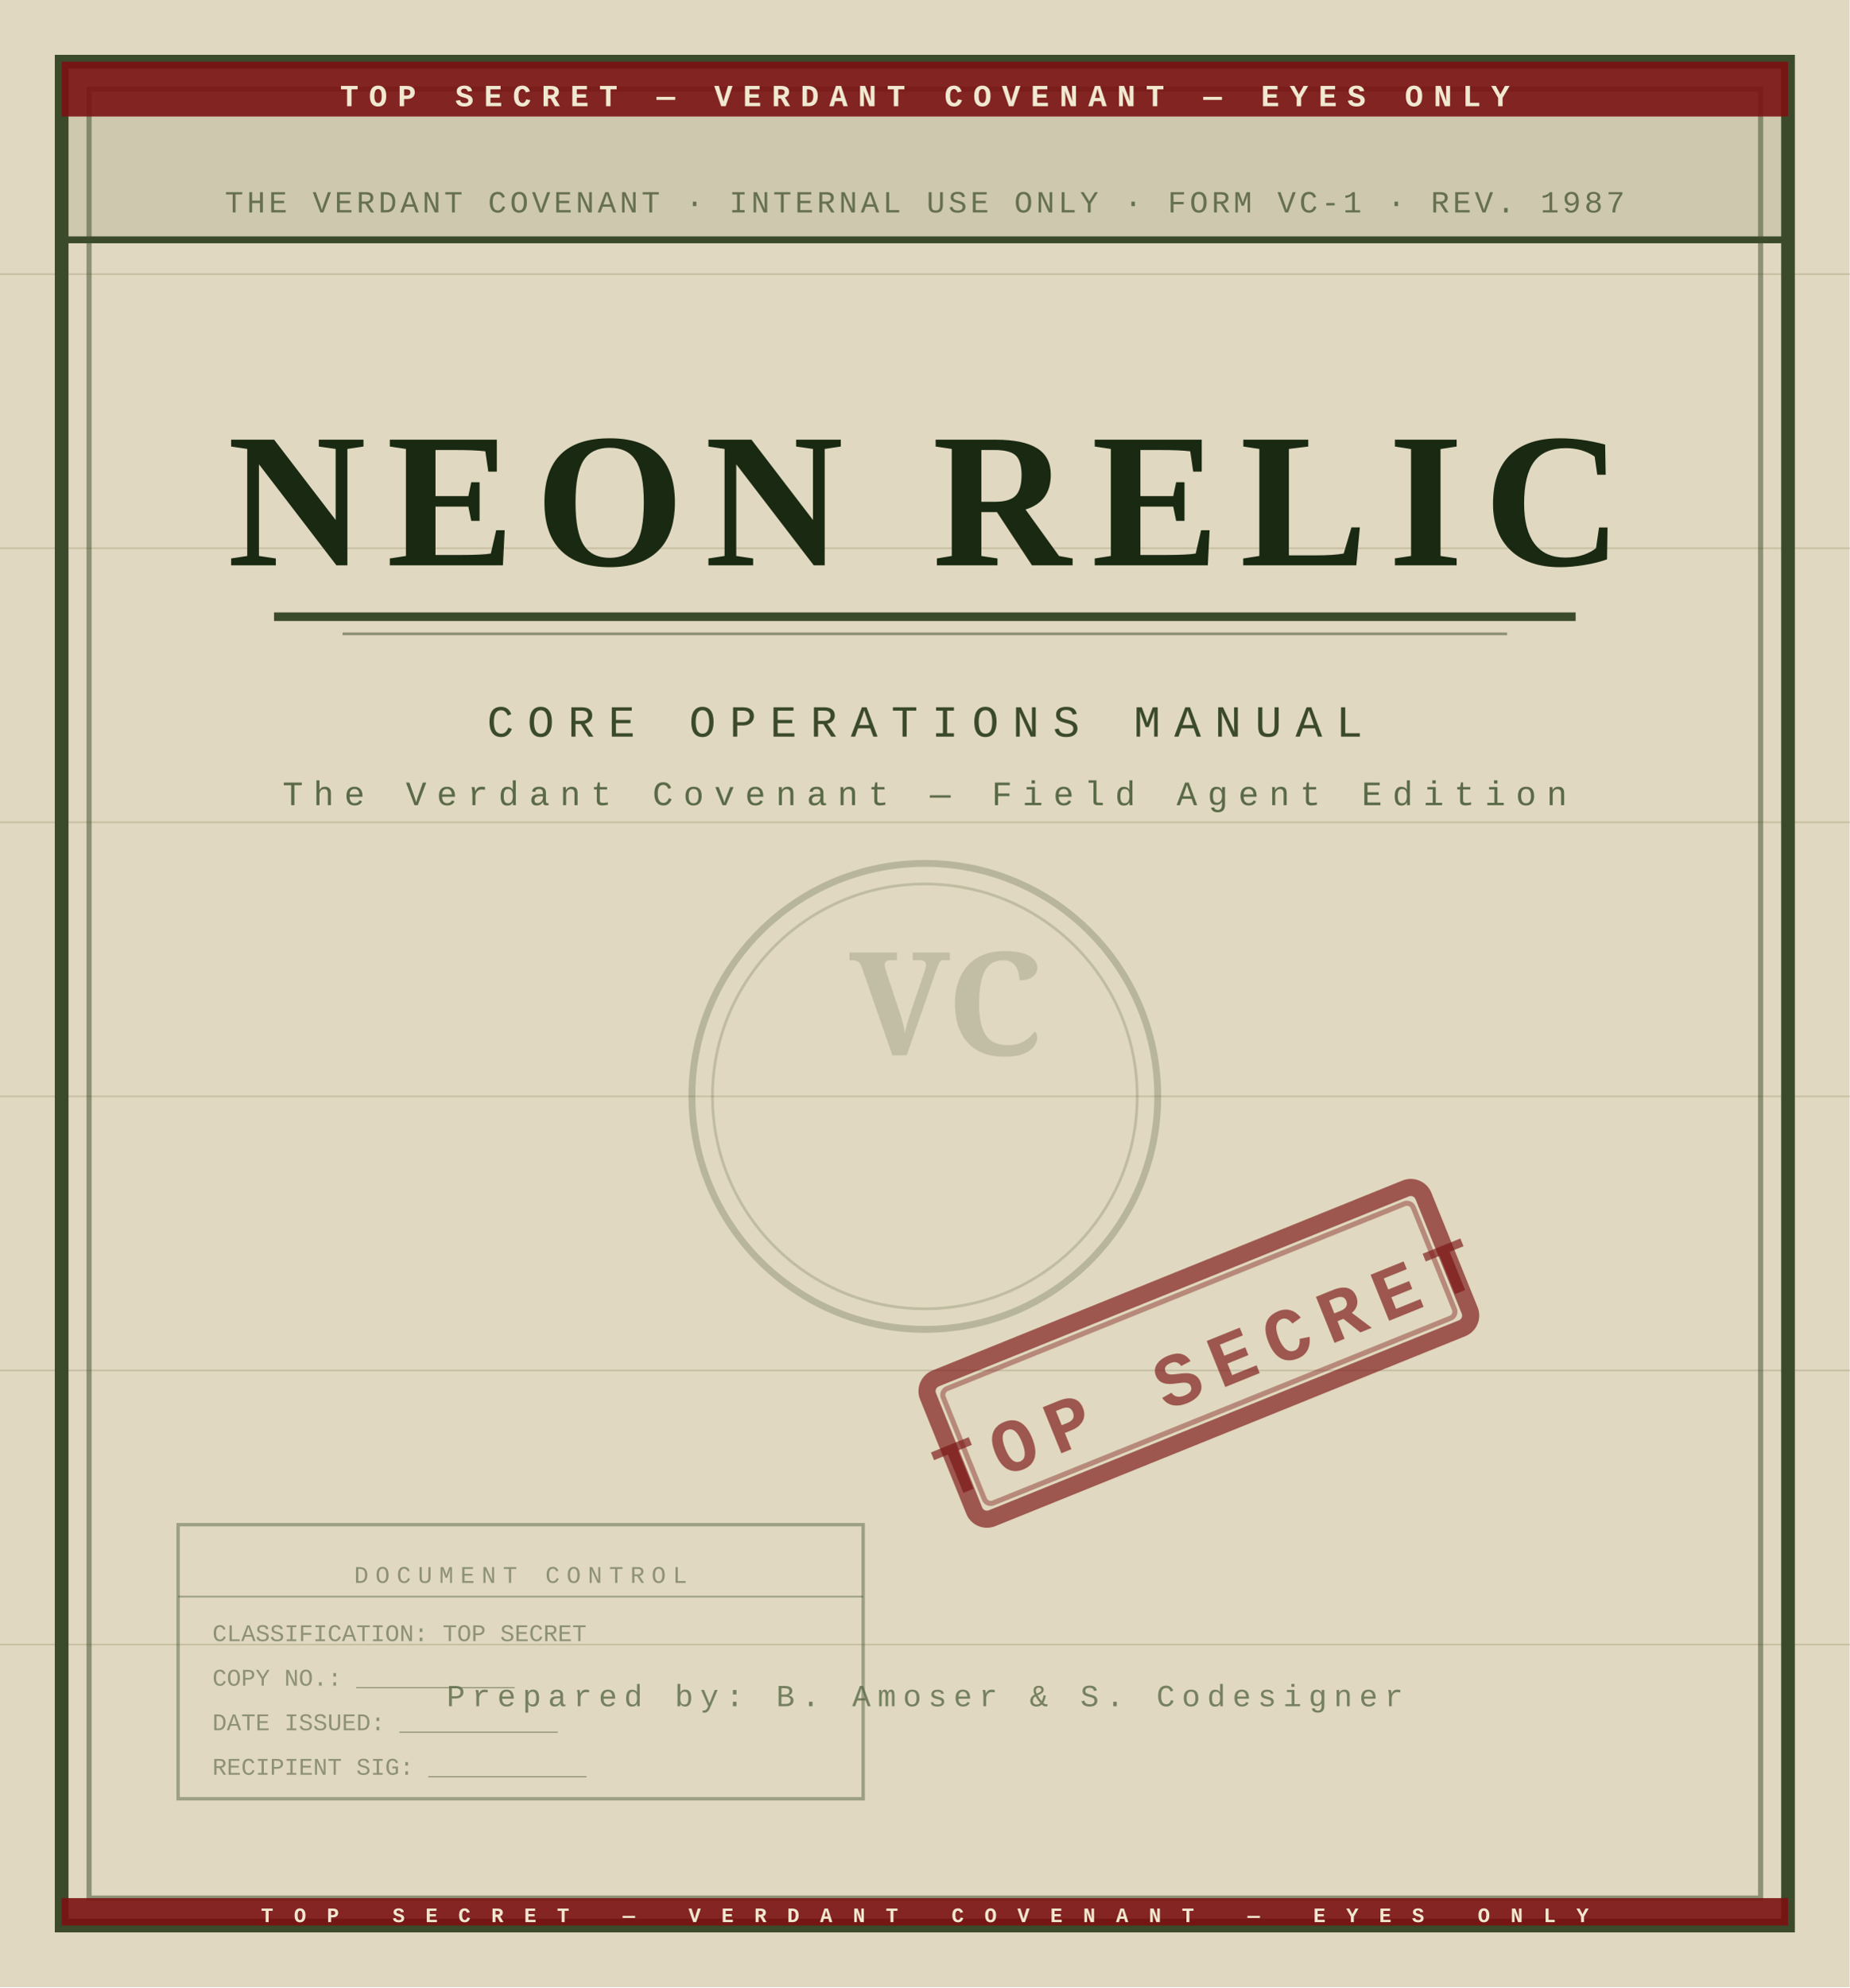
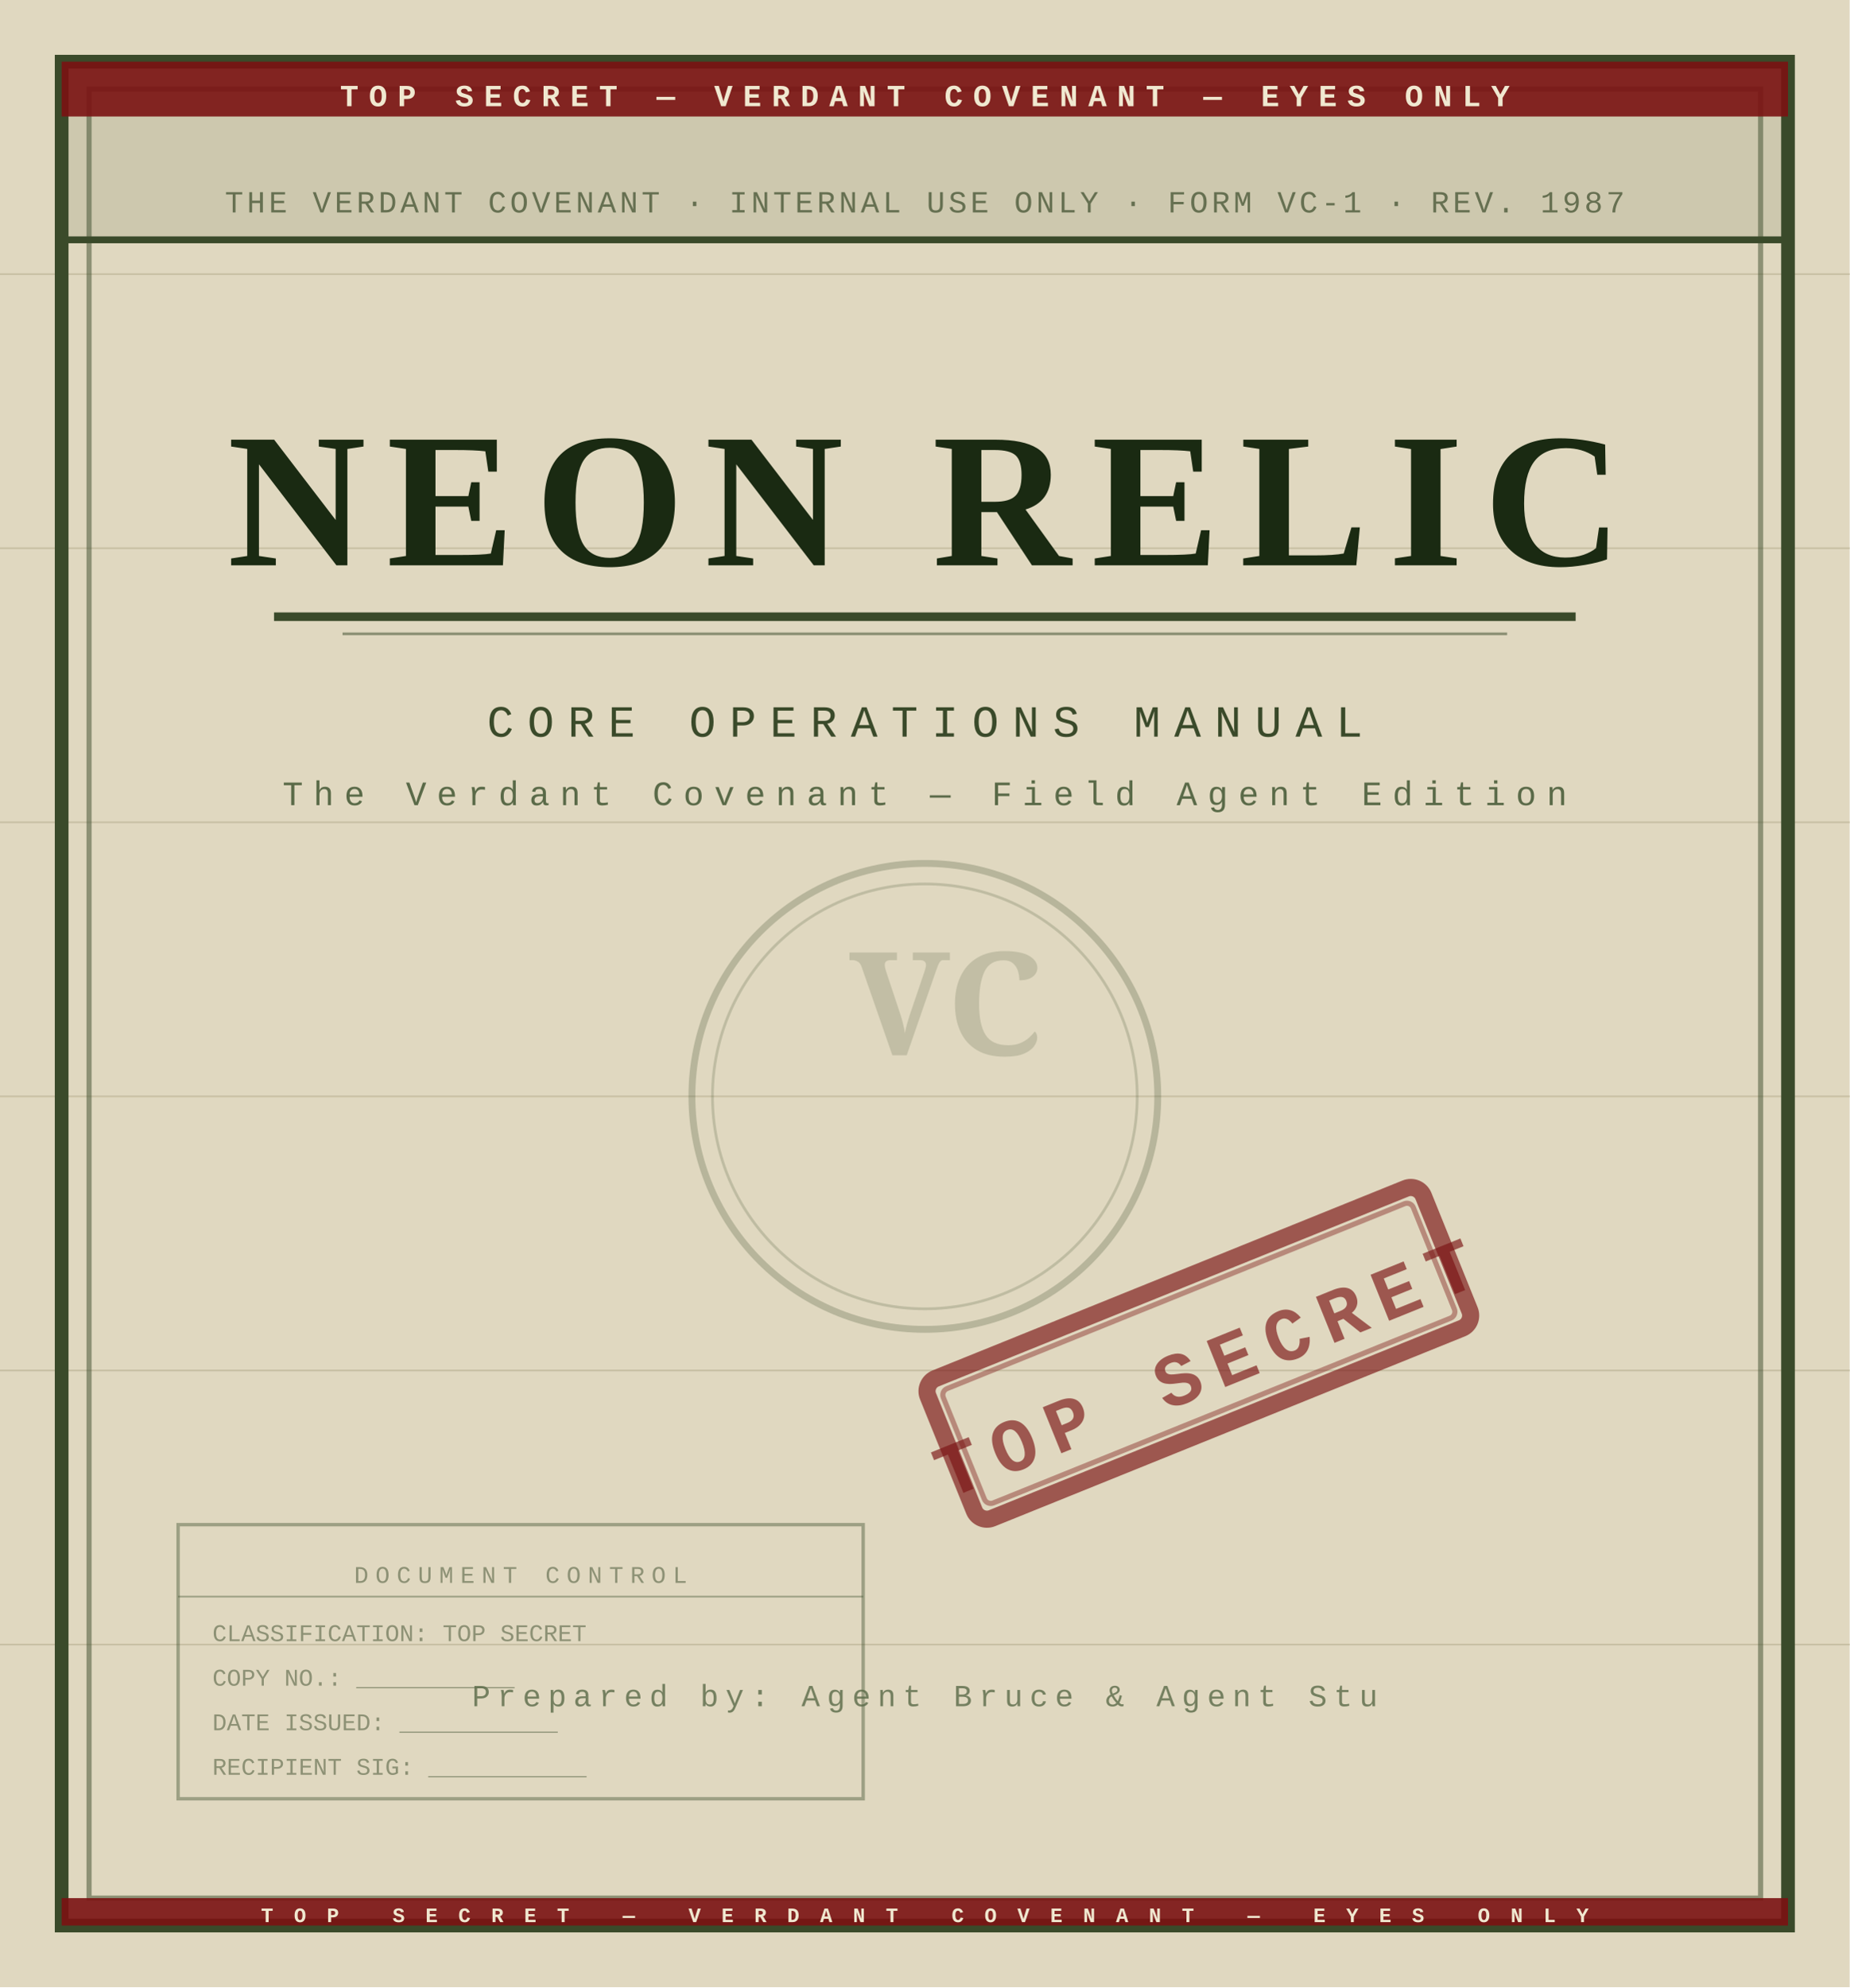
<svg xmlns="http://www.w3.org/2000/svg" viewBox="0 0 540 580" width="540" height="580">
  <rect width="540" height="580" fill="#e0d8c0" />
  <line x1="0" y1="80" x2="540" y2="80" stroke="#c8c0a4" stroke-width="0.5" />
  <line x1="0" y1="160" x2="540" y2="160" stroke="#c8c0a4" stroke-width="0.5" />
  <line x1="0" y1="240" x2="540" y2="240" stroke="#c8c0a4" stroke-width="0.5" />
  <line x1="0" y1="320" x2="540" y2="320" stroke="#c8c0a4" stroke-width="0.5" />
  <line x1="0" y1="400" x2="540" y2="400" stroke="#c8c0a4" stroke-width="0.5" />
  <line x1="0" y1="480" x2="540" y2="480" stroke="#c8c0a4" stroke-width="0.5" />
  <rect x="18" y="18" width="504" height="544" rx="0" fill="none" stroke="#3a4a2a" stroke-width="4" />
  <rect x="26" y="26" width="488" height="528" rx="0" fill="none" stroke="#3a4a2a" stroke-width="1.5" opacity="0.5" />
  <rect x="18" y="18" width="504" height="52" fill="#3a4a2a" opacity="0.12" />
  <line x1="18" y1="70" x2="522" y2="70" stroke="#3a4a2a" stroke-width="2" />
  <rect x="18" y="18" width="504" height="16" fill="#7a1212" opacity="0.9" />
  <text x="270" y="31" font-family="'Courier New', Courier, monospace" font-size="9" font-weight="bold" fill="#f0e8d0" text-anchor="middle" letter-spacing="3">TOP SECRET — VERDANT COVENANT — EYES ONLY</text>
  <text x="270" y="62" font-family="'Courier New', Courier, monospace" font-size="9" fill="#3a4a2a" text-anchor="middle" letter-spacing="1" opacity="0.7">THE VERDANT COVENANT  ·  INTERNAL USE ONLY  ·  FORM VC-1  ·  REV. 1987</text>
  <text x="270" y="165" font-family="Georgia, 'Times New Roman', serif" font-size="56" font-weight="bold" fill="#1a2a12" text-anchor="middle" letter-spacing="6">NEON RELIC</text>
  <line x1="80" y1="180" x2="460" y2="180" stroke="#3a4a2a" stroke-width="2.5" />
  <line x1="100" y1="185" x2="440" y2="185" stroke="#3a4a2a" stroke-width="0.8" opacity="0.5" />
  <text x="270" y="215" font-family="'Courier New', Courier, monospace" font-size="13" fill="#3a4a2a" text-anchor="middle" letter-spacing="4">CORE OPERATIONS MANUAL</text>
  <text x="270" y="235" font-family="'Courier New', Courier, monospace" font-size="10" fill="#5a6a48" text-anchor="middle" letter-spacing="3">The Verdant Covenant — Field Agent Edition</text>
  <circle cx="270" cy="320" r="68" fill="none" stroke="#3a4a2a" stroke-width="2" opacity="0.25" />
  <circle cx="270" cy="320" r="62" fill="none" stroke="#3a4a2a" stroke-width="0.8" opacity="0.2" />
  <text x="248" y="308" font-family="Georgia, serif" font-size="42" font-weight="bold" fill="#3a4a2a" opacity="0.18">VC</text>
  <g transform="translate(350, 395) rotate(-22)">
    <rect x="-78" y="-22" width="156" height="44" rx="4" fill="none" stroke="#7a1212" stroke-width="5" opacity="0.65" />
    <rect x="-74" y="-18" width="148" height="36" rx="2" fill="none" stroke="#7a1212" stroke-width="1.5" opacity="0.4" />
    <text x="0" y="12" font-family="'Courier New', Courier, monospace" font-size="22" font-weight="bold" fill="#7a1212" text-anchor="middle" opacity="0.65" letter-spacing="4">TOP SECRET</text>
  </g>
  <rect x="52" y="445" width="200" height="80" fill="none" stroke="#3a4a2a" stroke-width="1" opacity="0.4" />
  <text x="152" y="462" font-family="'Courier New', Courier, monospace" font-size="7" fill="#3a4a2a" text-anchor="middle" opacity="0.5" letter-spacing="2">DOCUMENT CONTROL</text>
  <line x1="52" y1="466" x2="252" y2="466" stroke="#3a4a2a" stroke-width="0.5" opacity="0.4" />
  <text x="62" y="479" font-family="'Courier New', Courier, monospace" font-size="7" fill="#3a4a2a" opacity="0.5">CLASSIFICATION:  TOP SECRET</text>
  <text x="62" y="492" font-family="'Courier New', Courier, monospace" font-size="7" fill="#3a4a2a" opacity="0.5">COPY NO.:        ___________</text>
  <text x="62" y="505" font-family="'Courier New', Courier, monospace" font-size="7" fill="#3a4a2a" opacity="0.5">DATE ISSUED:     ___________</text>
  <text x="62" y="518" font-family="'Courier New', Courier, monospace" font-size="7" fill="#3a4a2a" opacity="0.5">RECIPIENT SIG:   ___________</text>
-   <text x="270" y="498" font-family="'Courier New', Courier, monospace" font-size="9" fill="#5a6a48" text-anchor="middle" letter-spacing="2" opacity="0.8">Prepared by: B. Amoser &amp; S. Codesigner</text>
+   <text x="270" y="498" font-family="'Courier New', Courier, monospace" font-size="9" fill="#5a6a48" text-anchor="middle" letter-spacing="2" opacity="0.8">Prepared by: Agent Bruce &amp; Agent Stu</text>
  <rect x="18" y="554" width="504" height="8" fill="#7a1212" opacity="0.9" />
  <text x="270" y="561" font-family="'Courier New', Courier, monospace" font-size="6" font-weight="bold" fill="#f0e8d0" text-anchor="middle" letter-spacing="6">TOP SECRET — VERDANT COVENANT — EYES ONLY</text>
</svg>
